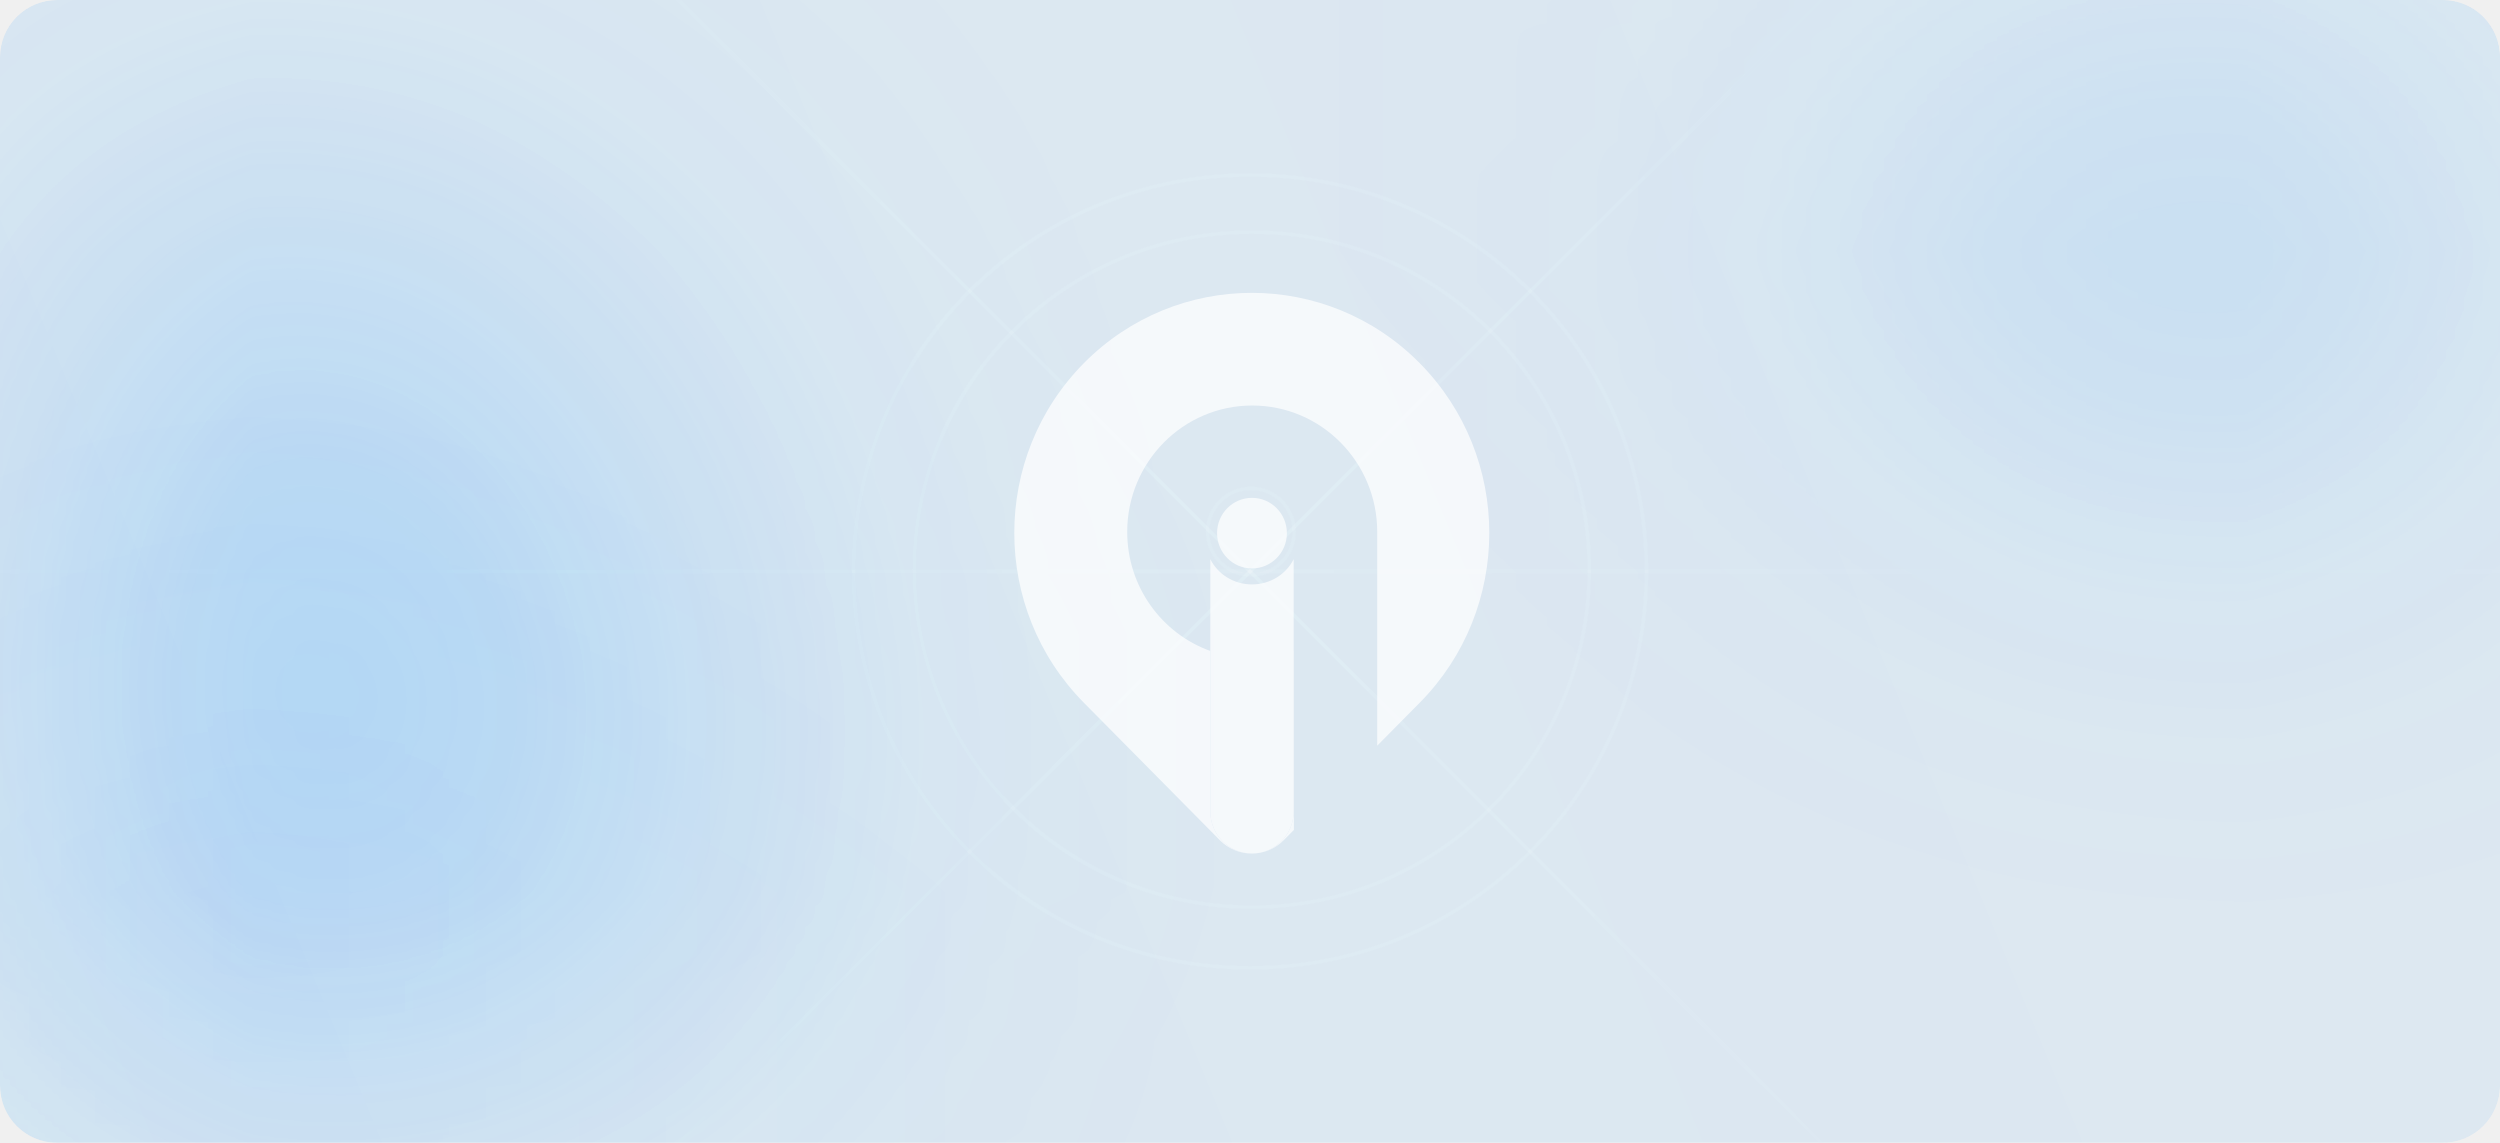
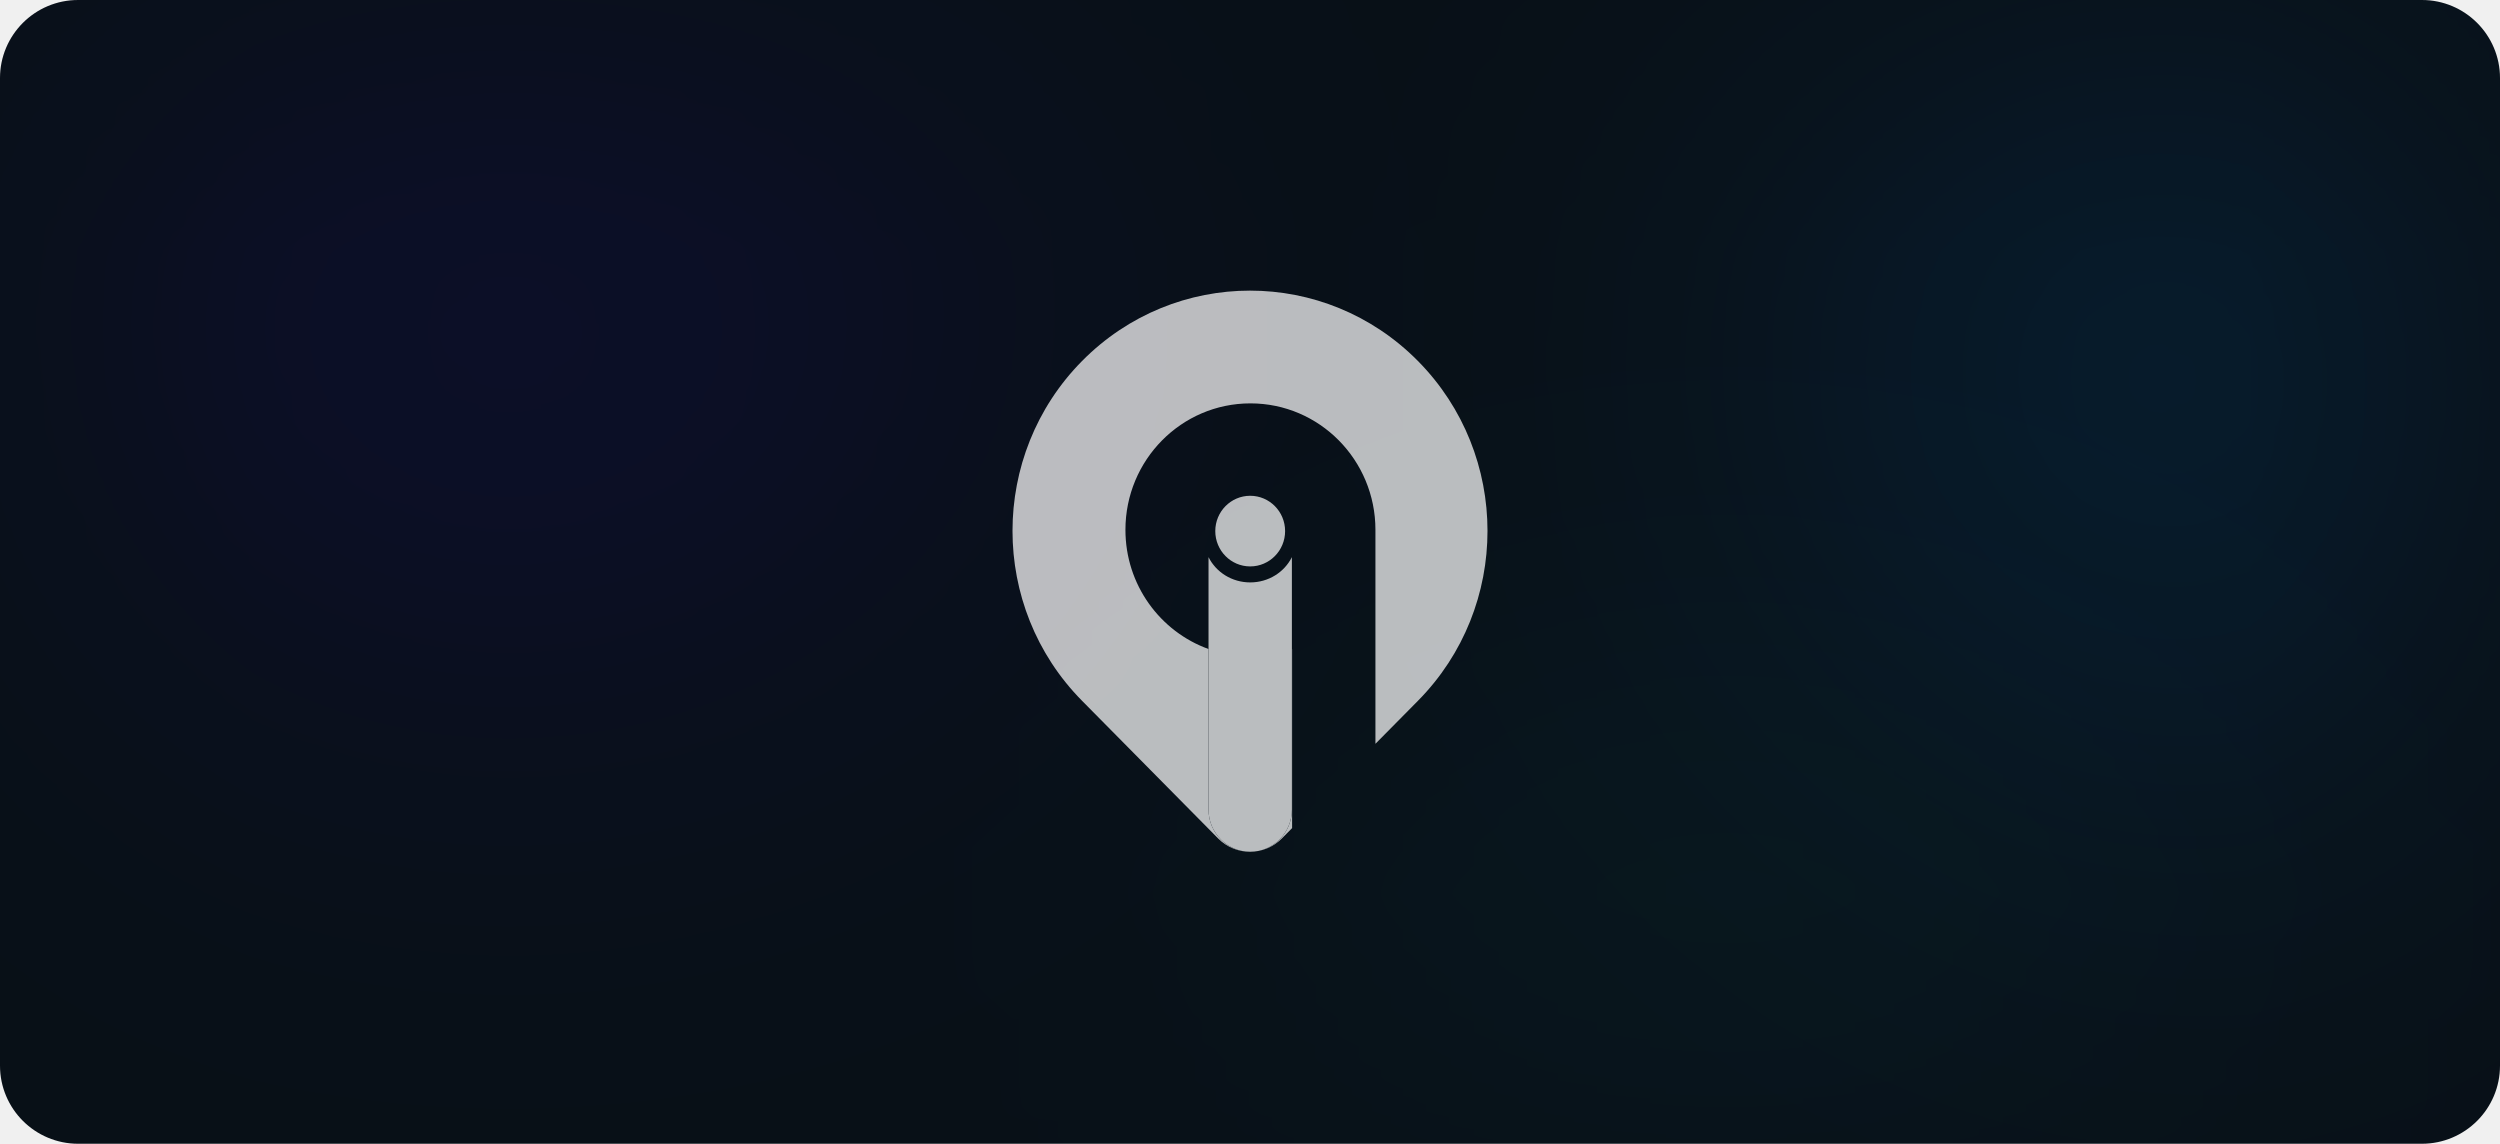
- <svg xmlns="http://www.w3.org/2000/svg" width="700" height="320" viewBox="0 0 700 320" fill="none">
-   <g clip-path="url(#clip0_122_6)">
-     <mask id="mask0_122_6" style="mask-type:luminance" maskUnits="userSpaceOnUse" x="0" y="0" width="700" height="320">
-       <path d="M684 0H16C7.163 0 0 7.163 0 16V304C0 312.837 7.163 320 16 320H684C692.837 320 700 312.837 700 304V16C700 7.163 692.837 0 684 0Z" fill="white" />
-     </mask>
-     <g mask="url(#mask0_122_6)">
-       <path d="M684 0H16C7.163 0 0 7.163 0 16V304C0 312.837 7.163 320 16 320H684C692.837 320 700 312.837 700 304V16C700 7.163 692.837 0 684 0Z" fill="url(#paint0_linear_122_6)" />
-       <g opacity="0.8" filter="url(#filter0_f_122_6)">
-         <path d="M660 100C748.366 100 820 28.366 820 -60C820 -148.366 748.366 -220 660 -220C571.634 -220 500 -148.366 500 -60C500 28.366 571.634 100 660 100Z" fill="#008CFF" fill-opacity="0.4" />
-       </g>
-       <g opacity="0.8" filter="url(#filter1_f_122_6)">
-         <path d="M20 373C108.366 373 180 301.366 180 213C180 124.634 108.366 53 20 53C-68.366 53 -140 124.634 -140 213C-140 301.366 -68.366 373 20 373Z" fill="#008CFF" fill-opacity="0.33" />
-       </g>
-       <g opacity="0.8" filter="url(#filter2_f_122_6)">
- </g>
-       <g opacity="0.8" filter="url(#filter3_f_122_6)">
-         <path d="M20 573C108.366 573 180 501.366 180 413C180 324.634 108.366 253 20 253C-68.366 253 -140 324.634 -140 413C-140 501.366 -68.366 573 20 573Z" fill="#3FA8FF" fill-opacity="0.22" />
-       </g>
-       <path opacity="0.2" d="M0 50H700" stroke="url(#paint1_radial_122_6)" stroke-dasharray="4 4" />
-       <path opacity="0.1" d="M0 82H700" stroke="url(#paint2_radial_122_6)" stroke-dasharray="4 4" />
-       <path opacity="0.2" d="M239 0V320" stroke="url(#paint3_radial_122_6)" stroke-dasharray="4 4" />
-       <path opacity="0.1" d="M271 0V320" stroke="url(#paint4_radial_122_6)" stroke-dasharray="4 4" />
-       <path opacity="0.2" d="M461 0V320" stroke="url(#paint5_radial_122_6)" stroke-dasharray="4 4" />
-       <path opacity="0.1" d="M429 0V320" stroke="url(#paint6_radial_122_6)" stroke-dasharray="4 4" />
-       <path opacity="0.2" d="M0 271H700" stroke="url(#paint7_radial_122_6)" stroke-dasharray="4 4" />
-       <path opacity="0.1" d="M0 239H700" stroke="url(#paint8_radial_122_6)" stroke-dasharray="4 4" />
-       <g style="mix-blend-mode:overlay" opacity="0.1">
-         <path d="M0 160H700" stroke="url(#paint9_linear_122_6)" />
-       </g>
-       <g style="mix-blend-mode:overlay" opacity="0.2">
-         <path d="M511 -1L189 321" stroke="url(#paint10_linear_122_6)" />
-       </g>
-       <g style="mix-blend-mode:overlay" opacity="0.2">
-         <path d="M511 321L189 -1" stroke="url(#paint11_linear_122_6)" />
-       </g>
-       <g style="mix-blend-mode:overlay" opacity="0.1">
-         <path d="M350 271C411.304 271 461 221.304 461 160C461 98.696 411.304 49 350 49C288.696 49 239 98.696 239 160C239 221.304 288.696 271 350 271Z" stroke="white" />
-       </g>
-       <g style="mix-blend-mode:overlay" opacity="0.1">
-         <path d="M350.5 254C402.691 254 445 211.691 445 159.5C445 107.309 402.691 65 350.5 65C298.309 65 256 107.309 256 159.5C256 211.691 298.309 254 350.5 254Z" stroke="white" />
-       </g>
-       <g style="mix-blend-mode:overlay" opacity="0.1">
-         <path d="M350.25 161C356.946 161 362.375 155.571 362.375 148.875C362.375 142.179 356.946 136.75 350.25 136.75C343.554 136.75 338.125 142.179 338.125 148.875C338.125 155.571 343.554 161 350.25 161Z" stroke="white" />
-       </g>
+ <svg xmlns="http://www.w3.org/2000/svg" width="1600" height="732" viewBox="0 0 1600 732" fill="none">
+   <g clip-path="url(#clip0_128_15)">
+     <rect width="1600" height="732" rx="50" fill="#081017" />
+     <g opacity="0.35" filter="url(#filter0_f_128_15)">
+       <path d="M1473.81 468.853C1642.12 468.853 1778.57 357.79 1778.57 220.786C1778.57 83.783 1642.12 -27.28 1473.81 -27.28C1305.49 -27.28 1169.05 83.783 1169.05 220.786C1169.05 357.79 1305.49 468.853 1473.81 468.853Z" fill="#008CFF" fill-opacity="0.4" />
+     </g>
+     <g opacity="0.35" filter="url(#filter1_f_128_15)">
+       <path d="M325.595 413.444C493.911 413.444 630.357 302.381 630.357 165.378C630.357 28.374 493.911 -82.689 325.595 -82.689C157.28 -82.689 20.833 28.374 20.833 165.378C20.833 302.381 157.28 413.444 325.595 413.444Z" fill="#4200FF" fill-opacity="0.3" />
+     </g>
+     <g opacity="0.35" filter="url(#filter2_f_128_15)">
+       <path d="M1104.76 1009.21C1273.08 1009.21 1409.52 898.148 1409.52 761.144C1409.52 624.141 1273.08 513.078 1104.76 513.078C936.447 513.078 800 624.141 800 761.144C800 898.148 936.447 1009.21 1104.76 1009.21Z" fill="#00E0FF" fill-opacity="0.22" />
    </g>
    <g opacity="0.72">
-       <path d="M397.523 101.69C371.553 75.437 329.447 75.437 303.477 101.69C277.508 127.943 277.508 170.508 303.477 196.761L341.564 235.262C346.499 240.252 354.509 240.243 359.445 235.254L362.288 232.38V182.295C362.268 182.302 362.248 182.31 362.228 182.317V227.191C362.228 233.708 357.003 238.99 350.557 238.99C344.111 238.99 338.886 233.708 338.886 227.191V182.271C325.328 177.394 315.621 164.306 315.621 148.927C315.621 129.386 331.292 113.545 350.621 113.545C369.951 113.545 385.621 129.386 385.621 148.927C385.621 149.067 385.621 149.208 385.619 149.348H385.621V208.792L397.523 196.761C423.492 170.508 423.492 127.943 397.523 101.69Z" fill="white" />
-       <path d="M362.228 156.562C360.145 160.747 355.702 163.638 350.557 163.638C345.412 163.638 340.969 160.747 338.886 156.562L338.886 227.191C338.886 233.708 344.111 238.99 350.557 238.99C357.003 238.99 362.228 233.708 362.228 227.191L362.228 156.562Z" fill="white" />
-       <path d="M360.329 149.28C360.329 154.738 355.953 159.162 350.554 159.162C345.155 159.162 340.779 154.738 340.779 149.28C340.779 143.822 345.155 139.398 350.554 139.398C355.953 139.398 360.329 143.822 360.329 149.28Z" fill="white" />
+       <path d="M907.48 231.04C848.121 170.987 751.879 170.986 692.52 231.04C633.16 291.094 633.16 388.461 692.52 448.515L779.574 536.588C790.855 548.001 809.164 547.981 820.445 536.568L826.944 529.993V415.426C826.899 415.442 826.853 415.458 826.808 415.474V518.125C826.808 533.031 814.864 545.114 800.131 545.114C785.397 545.114 773.454 533.031 773.454 518.125V415.369C742.464 404.214 720.278 374.276 720.278 339.095C720.278 294.396 756.095 258.159 800.278 258.159C844.46 258.159 880.278 294.396 880.278 339.095C880.278 339.417 880.276 339.738 880.272 340.059H880.278V476.036L907.48 448.515C966.84 388.461 966.84 291.094 907.48 231.04Z" fill="white" />
+       <path d="M826.808 356.56C822.047 366.134 811.891 372.746 800.131 372.746C788.371 372.746 778.215 366.134 773.454 356.56L773.454 518.125C773.454 533.031 785.397 545.114 800.131 545.114C814.864 545.114 826.808 533.031 826.808 518.125L826.808 356.56Z" fill="white" />
+       <path d="M822.467 339.903C822.467 352.387 812.464 362.508 800.123 362.508C787.783 362.508 777.78 352.387 777.78 339.903C777.78 327.418 787.783 317.298 800.123 317.298C812.464 317.298 822.467 327.418 822.467 339.903Z" fill="white" />
    </g>
  </g>
  <defs>
-     <filter id="filter0_f_122_6" x="260" y="-460" width="800" height="800" filterUnits="userSpaceOnUse" color-interpolation-filters="sRGB">
+     <filter id="filter0_f_128_15" x="571.648" y="-624.681" width="1804.32" height="1690.93" filterUnits="userSpaceOnUse" color-interpolation-filters="sRGB">
      <feFlood flood-opacity="0" result="BackgroundImageFix" />
      <feBlend mode="normal" in="SourceGraphic" in2="BackgroundImageFix" result="shape" />
-       <feGaussianBlur stdDeviation="120" result="effect1_foregroundBlur_122_6" />
+       <feGaussianBlur stdDeviation="298.7" result="effect1_foregroundBlur_128_15" />
    </filter>
-     <filter id="filter1_f_122_6" x="-380" y="-187" width="800" height="800" filterUnits="userSpaceOnUse" color-interpolation-filters="sRGB">
+     <filter id="filter1_f_128_15" x="-514.967" y="-618.489" width="1681.12" height="1567.73" filterUnits="userSpaceOnUse" color-interpolation-filters="sRGB">
      <feFlood flood-opacity="0" result="BackgroundImageFix" />
      <feBlend mode="normal" in="SourceGraphic" in2="BackgroundImageFix" result="shape" />
-       <feGaussianBlur stdDeviation="120" result="effect1_foregroundBlur_122_6" />
+       <feGaussianBlur stdDeviation="267.9" result="effect1_foregroundBlur_128_15" />
    </filter>
-     <filter id="filter2_f_122_6" x="260" y="80" width="800" height="800" filterUnits="userSpaceOnUse" color-interpolation-filters="sRGB">
+     <filter id="filter2_f_128_15" x="268.5" y="-18.422" width="1672.52" height="1559.13" filterUnits="userSpaceOnUse" color-interpolation-filters="sRGB">
      <feFlood flood-opacity="0" result="BackgroundImageFix" />
      <feBlend mode="normal" in="SourceGraphic" in2="BackgroundImageFix" result="shape" />
-       <feGaussianBlur stdDeviation="120" result="effect1_foregroundBlur_122_6" />
+       <feGaussianBlur stdDeviation="265.75" result="effect1_foregroundBlur_128_15" />
    </filter>
-     <filter id="filter3_f_122_6" x="-380" y="13" width="800" height="800" filterUnits="userSpaceOnUse" color-interpolation-filters="sRGB">
-       <feFlood flood-opacity="0" result="BackgroundImageFix" />
-       <feBlend mode="normal" in="SourceGraphic" in2="BackgroundImageFix" result="shape" />
-       <feGaussianBlur stdDeviation="120" result="effect1_foregroundBlur_122_6" />
-     </filter>
-     <linearGradient id="paint0_linear_122_6" x1="1.27814e-05" y1="320" x2="710.784" y2="26.079" gradientUnits="userSpaceOnUse">
-       <stop stop-color="#008CFF" stop-opacity="0.09" />
-       <stop offset="0.729" stop-color="#008CFF" stop-opacity="0.08" />
-     </linearGradient>
-     <radialGradient id="paint1_radial_122_6" cx="0" cy="0" r="1" gradientUnits="userSpaceOnUse" gradientTransform="translate(nan nan) rotate(nan) scale(nan nan)">
-       <stop offset="0.349" stop-color="#84FFD3" />
-       <stop offset="0.88" stop-color="#18E299" stop-opacity="0" />
-     </radialGradient>
-     <radialGradient id="paint2_radial_122_6" cx="0" cy="0" r="1" gradientUnits="userSpaceOnUse" gradientTransform="translate(nan nan) rotate(nan) scale(nan nan)">
-       <stop offset="0.349" stop-color="#84FFD3" />
-       <stop offset="0.88" stop-color="#18E299" stop-opacity="0" />
-     </radialGradient>
-     <radialGradient id="paint3_radial_122_6" cx="0" cy="0" r="1" gradientUnits="userSpaceOnUse" gradientTransform="translate(nan nan) rotate(nan) scale(nan nan)">
-       <stop offset="0.349" stop-color="#84FFD3" />
-       <stop offset="0.88" stop-color="#18E299" stop-opacity="0" />
-     </radialGradient>
-     <radialGradient id="paint4_radial_122_6" cx="0" cy="0" r="1" gradientUnits="userSpaceOnUse" gradientTransform="translate(nan nan) rotate(nan) scale(nan nan)">
-       <stop offset="0.349" stop-color="#84FFD3" />
-       <stop offset="0.88" stop-color="#18E299" stop-opacity="0" />
-     </radialGradient>
-     <radialGradient id="paint5_radial_122_6" cx="0" cy="0" r="1" gradientUnits="userSpaceOnUse" gradientTransform="translate(nan nan) rotate(nan) scale(nan nan)">
-       <stop offset="0.349" stop-color="#84FFD3" />
-       <stop offset="0.88" stop-color="#18E299" stop-opacity="0" />
-     </radialGradient>
-     <radialGradient id="paint6_radial_122_6" cx="0" cy="0" r="1" gradientUnits="userSpaceOnUse" gradientTransform="translate(nan nan) rotate(nan) scale(nan nan)">
-       <stop offset="0.349" stop-color="#84FFD3" />
-       <stop offset="0.88" stop-color="#18E299" stop-opacity="0" />
-     </radialGradient>
-     <radialGradient id="paint7_radial_122_6" cx="0" cy="0" r="1" gradientUnits="userSpaceOnUse" gradientTransform="translate(nan nan) rotate(nan) scale(nan nan)">
-       <stop offset="0.349" stop-color="#84FFD3" />
-       <stop offset="0.88" stop-color="#18E299" stop-opacity="0" />
-     </radialGradient>
-     <radialGradient id="paint8_radial_122_6" cx="0" cy="0" r="1" gradientUnits="userSpaceOnUse" gradientTransform="translate(nan nan) rotate(nan) scale(nan nan)">
-       <stop offset="0.349" stop-color="#84FFD3" />
-       <stop offset="0.88" stop-color="#18E299" stop-opacity="0" />
-     </radialGradient>
-     <linearGradient id="paint9_linear_122_6" x1="nan" y1="nan" x2="nan" y2="nan" gradientUnits="userSpaceOnUse">
-       <stop stop-color="white" stop-opacity="0.1" />
-       <stop offset="0.5" stop-color="white" />
-       <stop offset="1" stop-color="white" stop-opacity="0.1" />
-     </linearGradient>
-     <linearGradient id="paint10_linear_122_6" x1="511" y1="-1" x2="189" y2="321" gradientUnits="userSpaceOnUse">
-       <stop stop-color="white" stop-opacity="0.1" />
-       <stop offset="0.5" stop-color="white" />
-       <stop offset="1" stop-color="white" stop-opacity="0.1" />
-     </linearGradient>
-     <linearGradient id="paint11_linear_122_6" x1="511" y1="321" x2="189" y2="-1" gradientUnits="userSpaceOnUse">
-       <stop stop-color="white" stop-opacity="0.1" />
-       <stop offset="0.5" stop-color="white" />
-       <stop offset="1" stop-color="white" stop-opacity="0.1" />
-     </linearGradient>
-     <clipPath id="clip0_122_6">
-       <rect width="700" height="320" fill="white" />
+     <clipPath id="clip0_128_15">
+       <rect width="1600" height="732" rx="50" fill="white" />
    </clipPath>
  </defs>
</svg>
